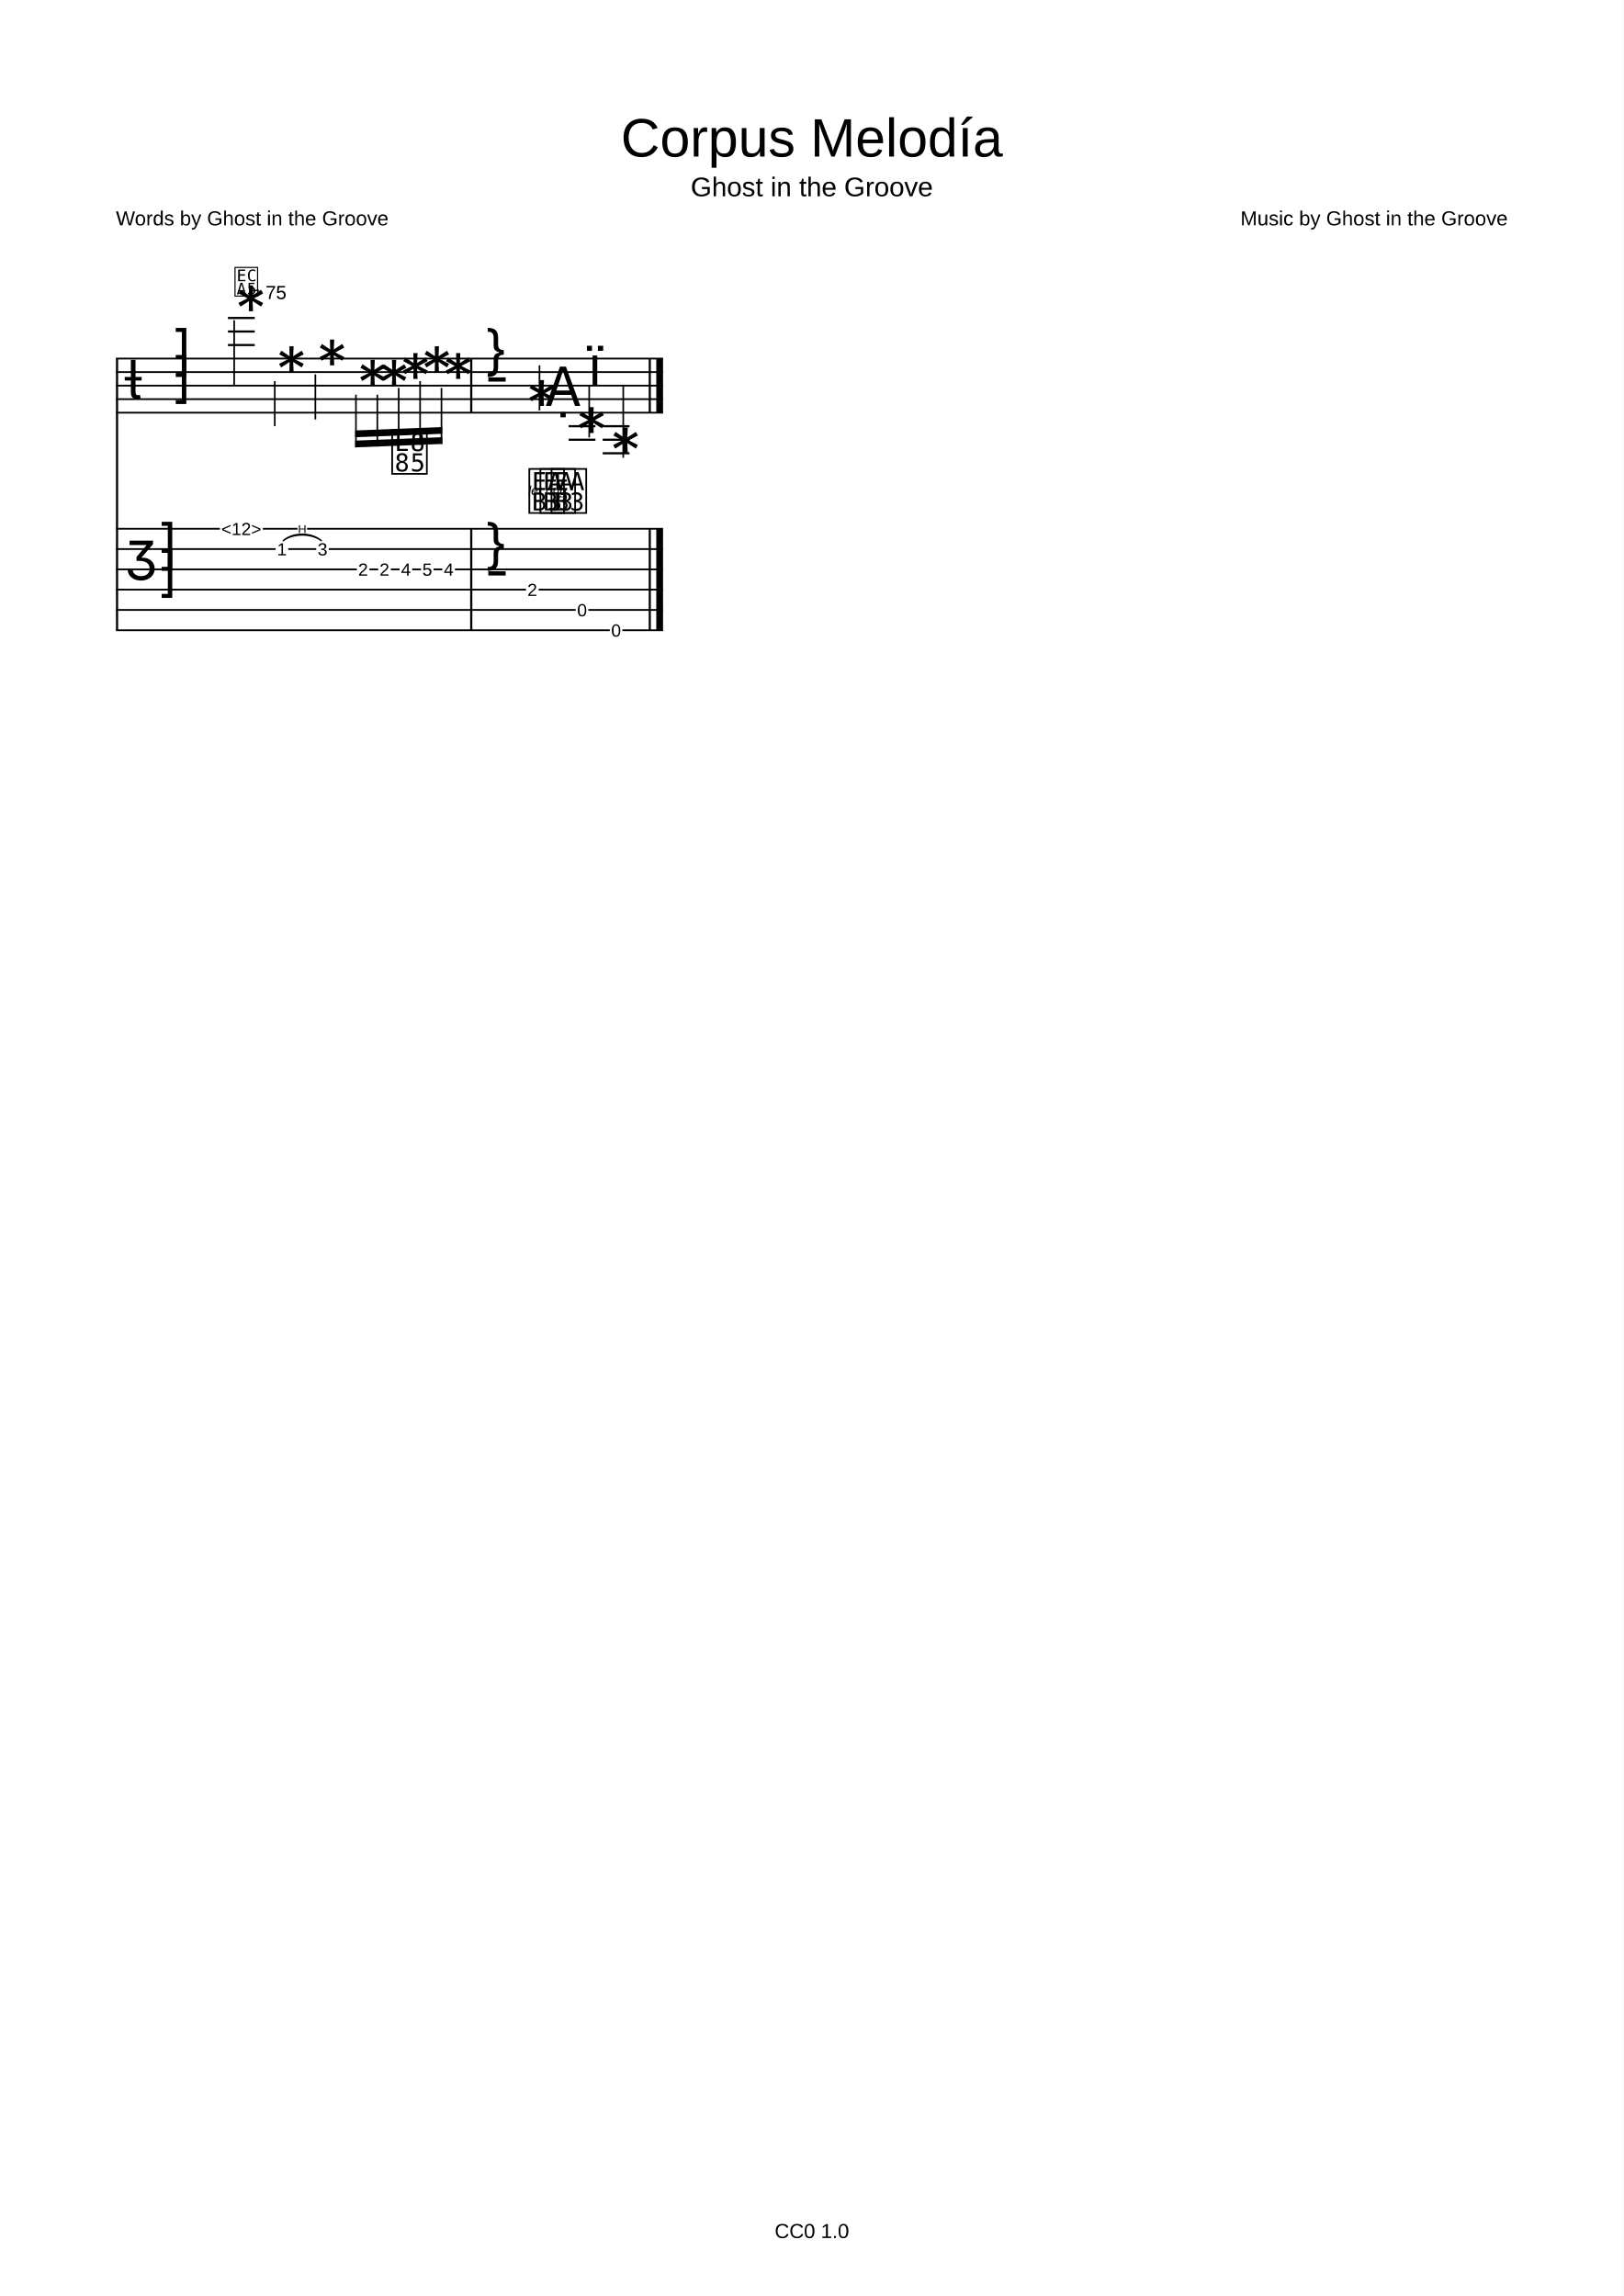
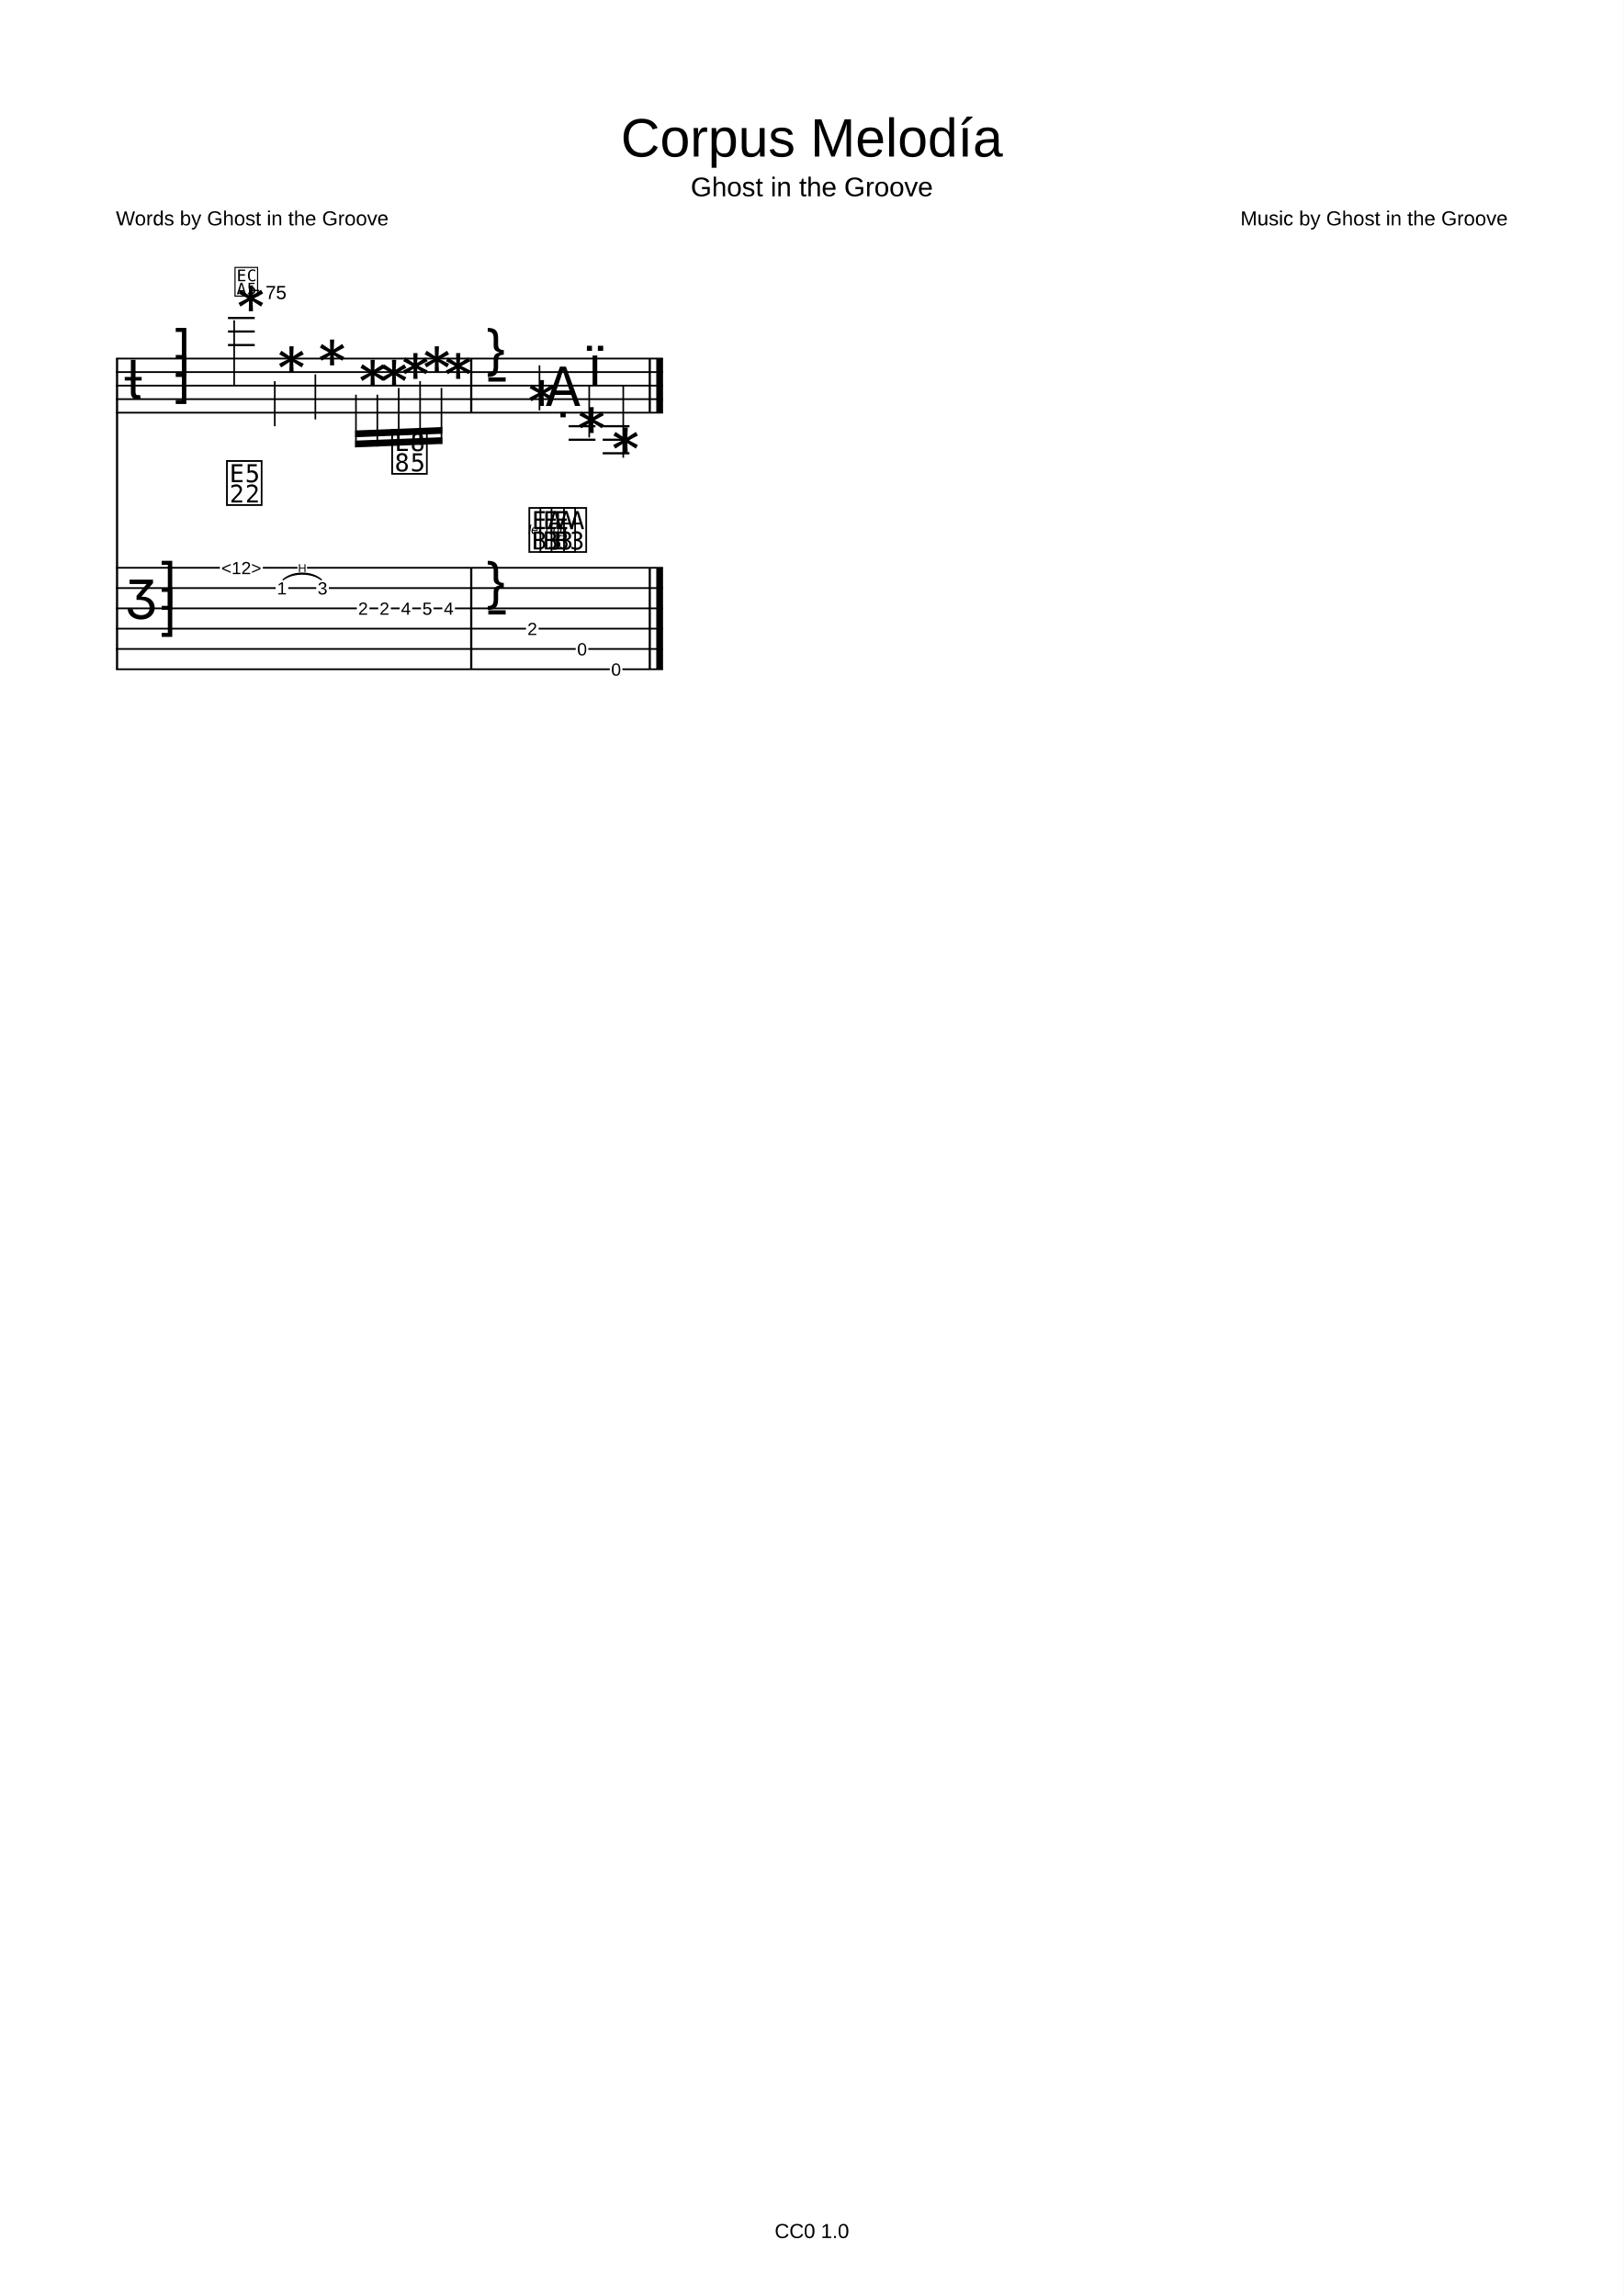
<svg xmlns="http://www.w3.org/2000/svg" width="1200" height="1697.143" viewBox="0 0 120 169.714">
  <style>@font-face{font-family:"Bravura";src:url("Bravura.otf")}text{font-family:"Bravura";font-size:4px}text.t{font-family:Arial,Helvetica,sans-serif}</style>
  <rect x="0" y="0" width="120" height="169.714" fill="white" />
  <g fill="black" stroke="black">
    <line class="staffLine" x1="8.571" y1="26.504" x2="49.002" y2="26.504" stroke-width="0.13" />
    <line class="staffLine" x1="8.571" y1="27.504" x2="49.002" y2="27.504" stroke-width="0.13" />
    <line class="staffLine" x1="8.571" y1="28.504" x2="49.002" y2="28.504" stroke-width="0.13" />
    <line class="staffLine" x1="8.571" y1="29.504" x2="49.002" y2="29.504" stroke-width="0.13" />
    <line class="staffLine" x1="8.571" y1="30.504" x2="49.002" y2="30.504" stroke-width="0.13" />
    <line class="ledgerLine" x1="16.847" y1="25.504" x2="18.827" y2="25.504" stroke-width="0.16" />
    <line class="ledgerLine" x1="16.847" y1="24.504" x2="18.827" y2="24.504" stroke-width="0.16" />
    <line class="ledgerLine" x1="16.847" y1="23.504" x2="18.827" y2="23.504" stroke-width="0.16" />
    <line class="stem" x1="17.307" y1="23.672" x2="17.307" y2="28.504" stroke-width="0.12" />
    <line class="stem" x1="20.307" y1="28.172" x2="20.307" y2="31.504" stroke-width="0.12" />
    <line class="stem" x1="23.307" y1="27.672" x2="23.307" y2="31.004" stroke-width="0.12" />
    <line class="stem" x1="26.307" y1="29.172" x2="26.307" y2="33.067" stroke-width="0.12" />
    <line class="stem" x1="27.887" y1="29.172" x2="27.887" y2="33.004" stroke-width="0.12" />
    <line class="stem" x1="29.467" y1="28.672" x2="29.467" y2="32.942" stroke-width="0.12" />
    <line class="stem" x1="31.047" y1="28.172" x2="31.047" y2="32.879" stroke-width="0.12" />
    <line class="stem" x1="32.627" y1="28.672" x2="32.627" y2="32.817" stroke-width="0.12" />
    <line class="barline" x1="34.827" y1="26.504" x2="34.827" y2="30.504" stroke-width="0.16" />
    <line class="stem" x1="39.871" y1="30.336" x2="39.871" y2="27.004" stroke-width="0.12" />
    <line class="ledgerLine" x1="42.026" y1="31.504" x2="44.006" y2="31.504" stroke-width="0.16" />
    <line class="ledgerLine" x1="42.026" y1="32.504" x2="44.006" y2="32.504" stroke-width="0.16" />
    <line class="stem" x1="43.546" y1="32.336" x2="43.546" y2="28.504" stroke-width="0.12" />
    <line class="ledgerLine" x1="44.542" y1="31.504" x2="46.522" y2="31.504" stroke-width="0.16" />
    <line class="ledgerLine" x1="44.542" y1="32.504" x2="46.522" y2="32.504" stroke-width="0.16" />
    <line class="ledgerLine" x1="44.542" y1="33.504" x2="46.522" y2="33.504" stroke-width="0.16" />
    <line class="stem" x1="46.062" y1="33.836" x2="46.062" y2="28.504" stroke-width="0.12" />
    <line class="barline" x1="48.022" y1="26.504" x2="48.022" y2="30.504" stroke-width="0.16" />
    <line class="barline" x1="48.752" y1="26.504" x2="48.752" y2="30.504" stroke-width="0.5" />
-     <line class="staffLine" x1="8.571" y1="39.085" x2="49.002" y2="39.085" stroke-width="0.13" />
-     <line class="staffLine" x1="8.571" y1="40.585" x2="49.002" y2="40.585" stroke-width="0.13" />
-     <line class="staffLine" x1="8.571" y1="42.085" x2="49.002" y2="42.085" stroke-width="0.13" />
-     <line class="staffLine" x1="8.571" y1="43.585" x2="49.002" y2="43.585" stroke-width="0.13" />
-     <line class="staffLine" x1="8.571" y1="45.085" x2="49.002" y2="45.085" stroke-width="0.13" />
-     <line class="staffLine" x1="8.571" y1="46.585" x2="49.002" y2="46.585" stroke-width="0.13" />
-     <line class="barline" x1="34.827" y1="39.085" x2="34.827" y2="46.585" stroke-width="0.16" />
-     <line class="barline" x1="48.022" y1="39.085" x2="48.022" y2="46.585" stroke-width="0.16" />
-     <line class="barline" x1="48.752" y1="39.085" x2="48.752" y2="46.585" stroke-width="0.5" />
-     <line class="barline" x1="8.651" y1="26.504" x2="8.651" y2="46.585" stroke-width="0.16" />
+     <line class="staffLine" x1="8.571" y1="41.969" x2="49.002" y2="41.969" stroke-width="0.13" />
+     <line class="staffLine" x1="8.571" y1="43.469" x2="49.002" y2="43.469" stroke-width="0.13" />
+     <line class="staffLine" x1="8.571" y1="44.969" x2="49.002" y2="44.969" stroke-width="0.13" />
+     <line class="staffLine" x1="8.571" y1="46.469" x2="49.002" y2="46.469" stroke-width="0.13" />
+     <line class="staffLine" x1="8.571" y1="47.969" x2="49.002" y2="47.969" stroke-width="0.13" />
+     <line class="staffLine" x1="8.571" y1="49.469" x2="49.002" y2="49.469" stroke-width="0.13" />
+     <line class="barline" x1="34.827" y1="41.969" x2="34.827" y2="49.469" stroke-width="0.16" />
+     <line class="barline" x1="48.022" y1="41.969" x2="48.022" y2="49.469" stroke-width="0.16" />
+     <line class="barline" x1="48.752" y1="41.969" x2="48.752" y2="49.469" stroke-width="0.5" />
+     <line class="barline" x1="8.651" y1="26.504" x2="8.651" y2="49.469" stroke-width="0.16" />
    <polygon class="beam" stroke="none" points="26.247,32.569 32.687,32.314 32.687,32.814 26.247,33.069" />
    <polygon class="beam" stroke="none" points="26.247,31.819 32.687,31.564 32.687,32.064 26.247,32.319" />
    <text class="clef" x="9.171" y="29.504" stroke="none"></text>
    <text class="timeSignature" x="12.755" y="27.504" stroke="none"></text>
    <text class="timeSignature" x="12.755" y="29.504" stroke="none"></text>
    <text class="notehead" x="17.247" y="23.504" stroke="none"></text>
    <text class="notehead" x="20.247" y="28.004" stroke="none"></text>
    <text class="notehead" x="23.247" y="27.504" stroke="none"></text>
    <text class="notehead" x="26.247" y="29.004" stroke="none"></text>
    <text class="notehead" x="27.827" y="29.004" stroke="none"></text>
    <text class="notehead" x="29.407" y="28.504" stroke="none"></text>
    <text class="notehead" x="30.987" y="28.004" stroke="none"></text>
    <text class="notehead" x="32.567" y="28.504" stroke="none"></text>
    <text class="tuplet" x="28.793" y="34.834" stroke="none"></text>
    <text class="timeSignature" x="35.811" y="27.504" stroke="none"></text>
    <text class="timeSignature" x="35.807" y="29.504" stroke="none"></text>
    <text class="notehead" x="38.751" y="30.504" stroke="none"></text>
    <text class="dot" x="40.231" y="30.004" stroke="none"></text>
    <text class="notehead" x="42.426" y="32.504" stroke="none"></text>
    <text class="flag" x="43.486" y="28.464" stroke="none"></text>
    <text class="notehead" x="44.942" y="34.004" stroke="none"></text>
-     <text class="clef" x="9.183" y="42.867" stroke="none"></text>
-     <text class="timeSignature" x="11.715" y="41.835" stroke="none"></text>
-     <text class="timeSignature" x="11.715" y="43.835" stroke="none"></text>
-     <text class="timeSignature" x="35.811" y="41.835" stroke="none"></text>
-     <text class="timeSignature" x="35.807" y="43.835" stroke="none"></text>
-     <text class="vibrato" x="38.931" y="37.728" stroke="none"></text>
-     <text class="vibrato" x="39.751" y="37.728" stroke="none"></text>
-     <text class="vibrato" x="40.571" y="37.728" stroke="none"></text>
+     <text class="dynamic" x="16.581" y="37.142" stroke="none"></text>
+     <text class="clef" x="9.183" y="45.751" stroke="none"></text>
+     <text class="timeSignature" x="11.715" y="44.719" stroke="none"></text>
+     <text class="timeSignature" x="11.715" y="46.719" stroke="none"></text>
+     <text class="timeSignature" x="35.811" y="44.719" stroke="none"></text>
+     <text class="timeSignature" x="35.807" y="46.719" stroke="none"></text>
+     <text class="vibrato" x="38.931" y="40.612" stroke="none"></text>
+     <text class="vibrato" x="39.751" y="40.612" stroke="none"></text>
+     <text class="vibrato" x="40.571" y="40.612" stroke="none"></text>
    <text class="tempo" x="17.247" y="21.76" style="font-size:2.6px" stroke="none"></text>
    <text class="t credit" x="60" y="11.571" style="font-size:4px" text-anchor="middle" stroke="none">Corpus Melodía</text>
    <text class="t credit" x="60" y="14.511" style="font-size:2px" text-anchor="middle" stroke="none">Ghost in the Groove</text>
    <text class="t credit" x="8.571" y="16.656" style="font-size:1.5px" text-anchor="start" stroke="none">Words by Ghost in the Groove</text>
    <text class="t credit" x="111.429" y="16.656" style="font-size:1.5px" text-anchor="end" stroke="none">Music by Ghost in the Groove</text>
-     <rect class="knockout" x="16.251" y="38.513" width="3.172" height="1.144" fill="white" stroke="none" />
-     <text class="t fretNumber" x="17.837" y="39.553" style="font-size:1.3px" text-anchor="middle" stroke="none">&lt;12&gt;</text>
-     <rect class="knockout" x="20.372" y="40.013" width="0.931" height="1.144" fill="white" stroke="none" />
-     <text class="t fretNumber" x="20.837" y="41.053" style="font-size:1.3px" text-anchor="middle" stroke="none">1</text>
-     <rect class="knockout" x="23.372" y="40.013" width="0.931" height="1.144" fill="white" stroke="none" />
-     <text class="t fretNumber" x="23.837" y="41.053" style="font-size:1.3px" text-anchor="middle" stroke="none">3</text>
-     <rect class="knockout" x="21.986" y="38.717" width="0.703" height="0.748" fill="white" stroke="none" />
-     <text class="t technique" x="22.337" y="39.397" style="font-size:0.85px" text-anchor="middle" stroke="none">H</text>
-     <rect class="knockout" x="26.372" y="41.513" width="0.931" height="1.144" fill="white" stroke="none" />
-     <text class="t fretNumber" x="26.837" y="42.553" style="font-size:1.3px" text-anchor="middle" stroke="none">2</text>
-     <rect class="knockout" x="27.952" y="41.513" width="0.931" height="1.144" fill="white" stroke="none" />
-     <text class="t fretNumber" x="28.417" y="42.553" style="font-size:1.3px" text-anchor="middle" stroke="none">2</text>
-     <rect class="knockout" x="29.532" y="41.513" width="0.931" height="1.144" fill="white" stroke="none" />
-     <text class="t fretNumber" x="29.997" y="42.553" style="font-size:1.3px" text-anchor="middle" stroke="none">4</text>
-     <rect class="knockout" x="31.112" y="41.513" width="0.931" height="1.144" fill="white" stroke="none" />
-     <text class="t fretNumber" x="31.577" y="42.553" style="font-size:1.3px" text-anchor="middle" stroke="none">5</text>
-     <rect class="knockout" x="32.692" y="41.513" width="0.931" height="1.144" fill="white" stroke="none" />
-     <text class="t fretNumber" x="33.157" y="42.553" style="font-size:1.3px" text-anchor="middle" stroke="none">4</text>
-     <rect class="knockout" x="38.876" y="43.013" width="0.931" height="1.144" fill="white" stroke="none" />
-     <text class="t fretNumber" x="39.341" y="44.053" style="font-size:1.3px" text-anchor="middle" stroke="none">2</text>
-     <rect class="knockout" x="42.55" y="44.513" width="0.931" height="1.144" fill="white" stroke="none" />
-     <text class="t fretNumber" x="43.016" y="45.553" style="font-size:1.3px" text-anchor="middle" stroke="none">0</text>
-     <rect class="knockout" x="45.066" y="46.013" width="0.931" height="1.144" fill="white" stroke="none" />
-     <text class="t fretNumber" x="45.532" y="47.053" style="font-size:1.3px" text-anchor="middle" stroke="none">0</text>
-     <text class="t technique" x="39.041" y="36.578" style="font-size:0.95px;font-style:italic" text-anchor="start" stroke="none">let ring</text>
+     <rect class="knockout" x="16.251" y="41.397" width="3.172" height="1.144" fill="white" stroke="none" />
+     <text class="t fretNumber" x="17.837" y="42.437" style="font-size:1.3px" text-anchor="middle" stroke="none">&lt;12&gt;</text>
+     <rect class="knockout" x="20.372" y="42.897" width="0.931" height="1.144" fill="white" stroke="none" />
+     <text class="t fretNumber" x="20.837" y="43.937" style="font-size:1.3px" text-anchor="middle" stroke="none">1</text>
+     <rect class="knockout" x="23.372" y="42.897" width="0.931" height="1.144" fill="white" stroke="none" />
+     <text class="t fretNumber" x="23.837" y="43.937" style="font-size:1.3px" text-anchor="middle" stroke="none">3</text>
+     <rect class="knockout" x="21.986" y="41.601" width="0.703" height="0.748" fill="white" stroke="none" />
+     <text class="t technique" x="22.337" y="42.281" style="font-size:0.85px" text-anchor="middle" stroke="none">H</text>
+     <rect class="knockout" x="26.372" y="44.397" width="0.931" height="1.144" fill="white" stroke="none" />
+     <text class="t fretNumber" x="26.837" y="45.437" style="font-size:1.3px" text-anchor="middle" stroke="none">2</text>
+     <rect class="knockout" x="27.952" y="44.397" width="0.931" height="1.144" fill="white" stroke="none" />
+     <text class="t fretNumber" x="28.417" y="45.437" style="font-size:1.3px" text-anchor="middle" stroke="none">2</text>
+     <rect class="knockout" x="29.532" y="44.397" width="0.931" height="1.144" fill="white" stroke="none" />
+     <text class="t fretNumber" x="29.997" y="45.437" style="font-size:1.3px" text-anchor="middle" stroke="none">4</text>
+     <rect class="knockout" x="31.112" y="44.397" width="0.931" height="1.144" fill="white" stroke="none" />
+     <text class="t fretNumber" x="31.577" y="45.437" style="font-size:1.3px" text-anchor="middle" stroke="none">5</text>
+     <rect class="knockout" x="32.692" y="44.397" width="0.931" height="1.144" fill="white" stroke="none" />
+     <text class="t fretNumber" x="33.157" y="45.437" style="font-size:1.3px" text-anchor="middle" stroke="none">4</text>
+     <rect class="knockout" x="38.876" y="45.897" width="0.931" height="1.144" fill="white" stroke="none" />
+     <text class="t fretNumber" x="39.341" y="46.937" style="font-size:1.3px" text-anchor="middle" stroke="none">2</text>
+     <rect class="knockout" x="42.55" y="47.397" width="0.931" height="1.144" fill="white" stroke="none" />
+     <text class="t fretNumber" x="43.016" y="48.437" style="font-size:1.3px" text-anchor="middle" stroke="none">0</text>
+     <rect class="knockout" x="45.066" y="48.897" width="0.931" height="1.144" fill="white" stroke="none" />
+     <text class="t fretNumber" x="45.532" y="49.937" style="font-size:1.3px" text-anchor="middle" stroke="none">0</text>
+     <text class="t technique" x="39.041" y="39.462" style="font-size:0.95px;font-style:italic" text-anchor="start" stroke="none">let ring</text>
    <text class="t tempo" x="18.411" y="22.11" style="font-size:1.4px" text-anchor="start" stroke="none">= 75</text>
    <text class="t credit" x="60" y="165.429" style="font-size:1.5px" text-anchor="middle" stroke="none">CC0 1.0</text>
-     <path class="slur" stroke-width="0.1" stroke-linejoin="round" d="M20.928,39.967 C21.633,39.327 23.042,39.327 23.747,39.967 C23.042,39.407 21.633,39.407 20.928,39.967Z" />
+     <path class="slur" stroke-width="0.1" stroke-linejoin="round" d="M20.928,42.851 C21.633,42.211 23.042,42.211 23.747,42.851 C23.042,42.291 21.633,42.291 20.928,42.851Z" />
  </g>
</svg>
